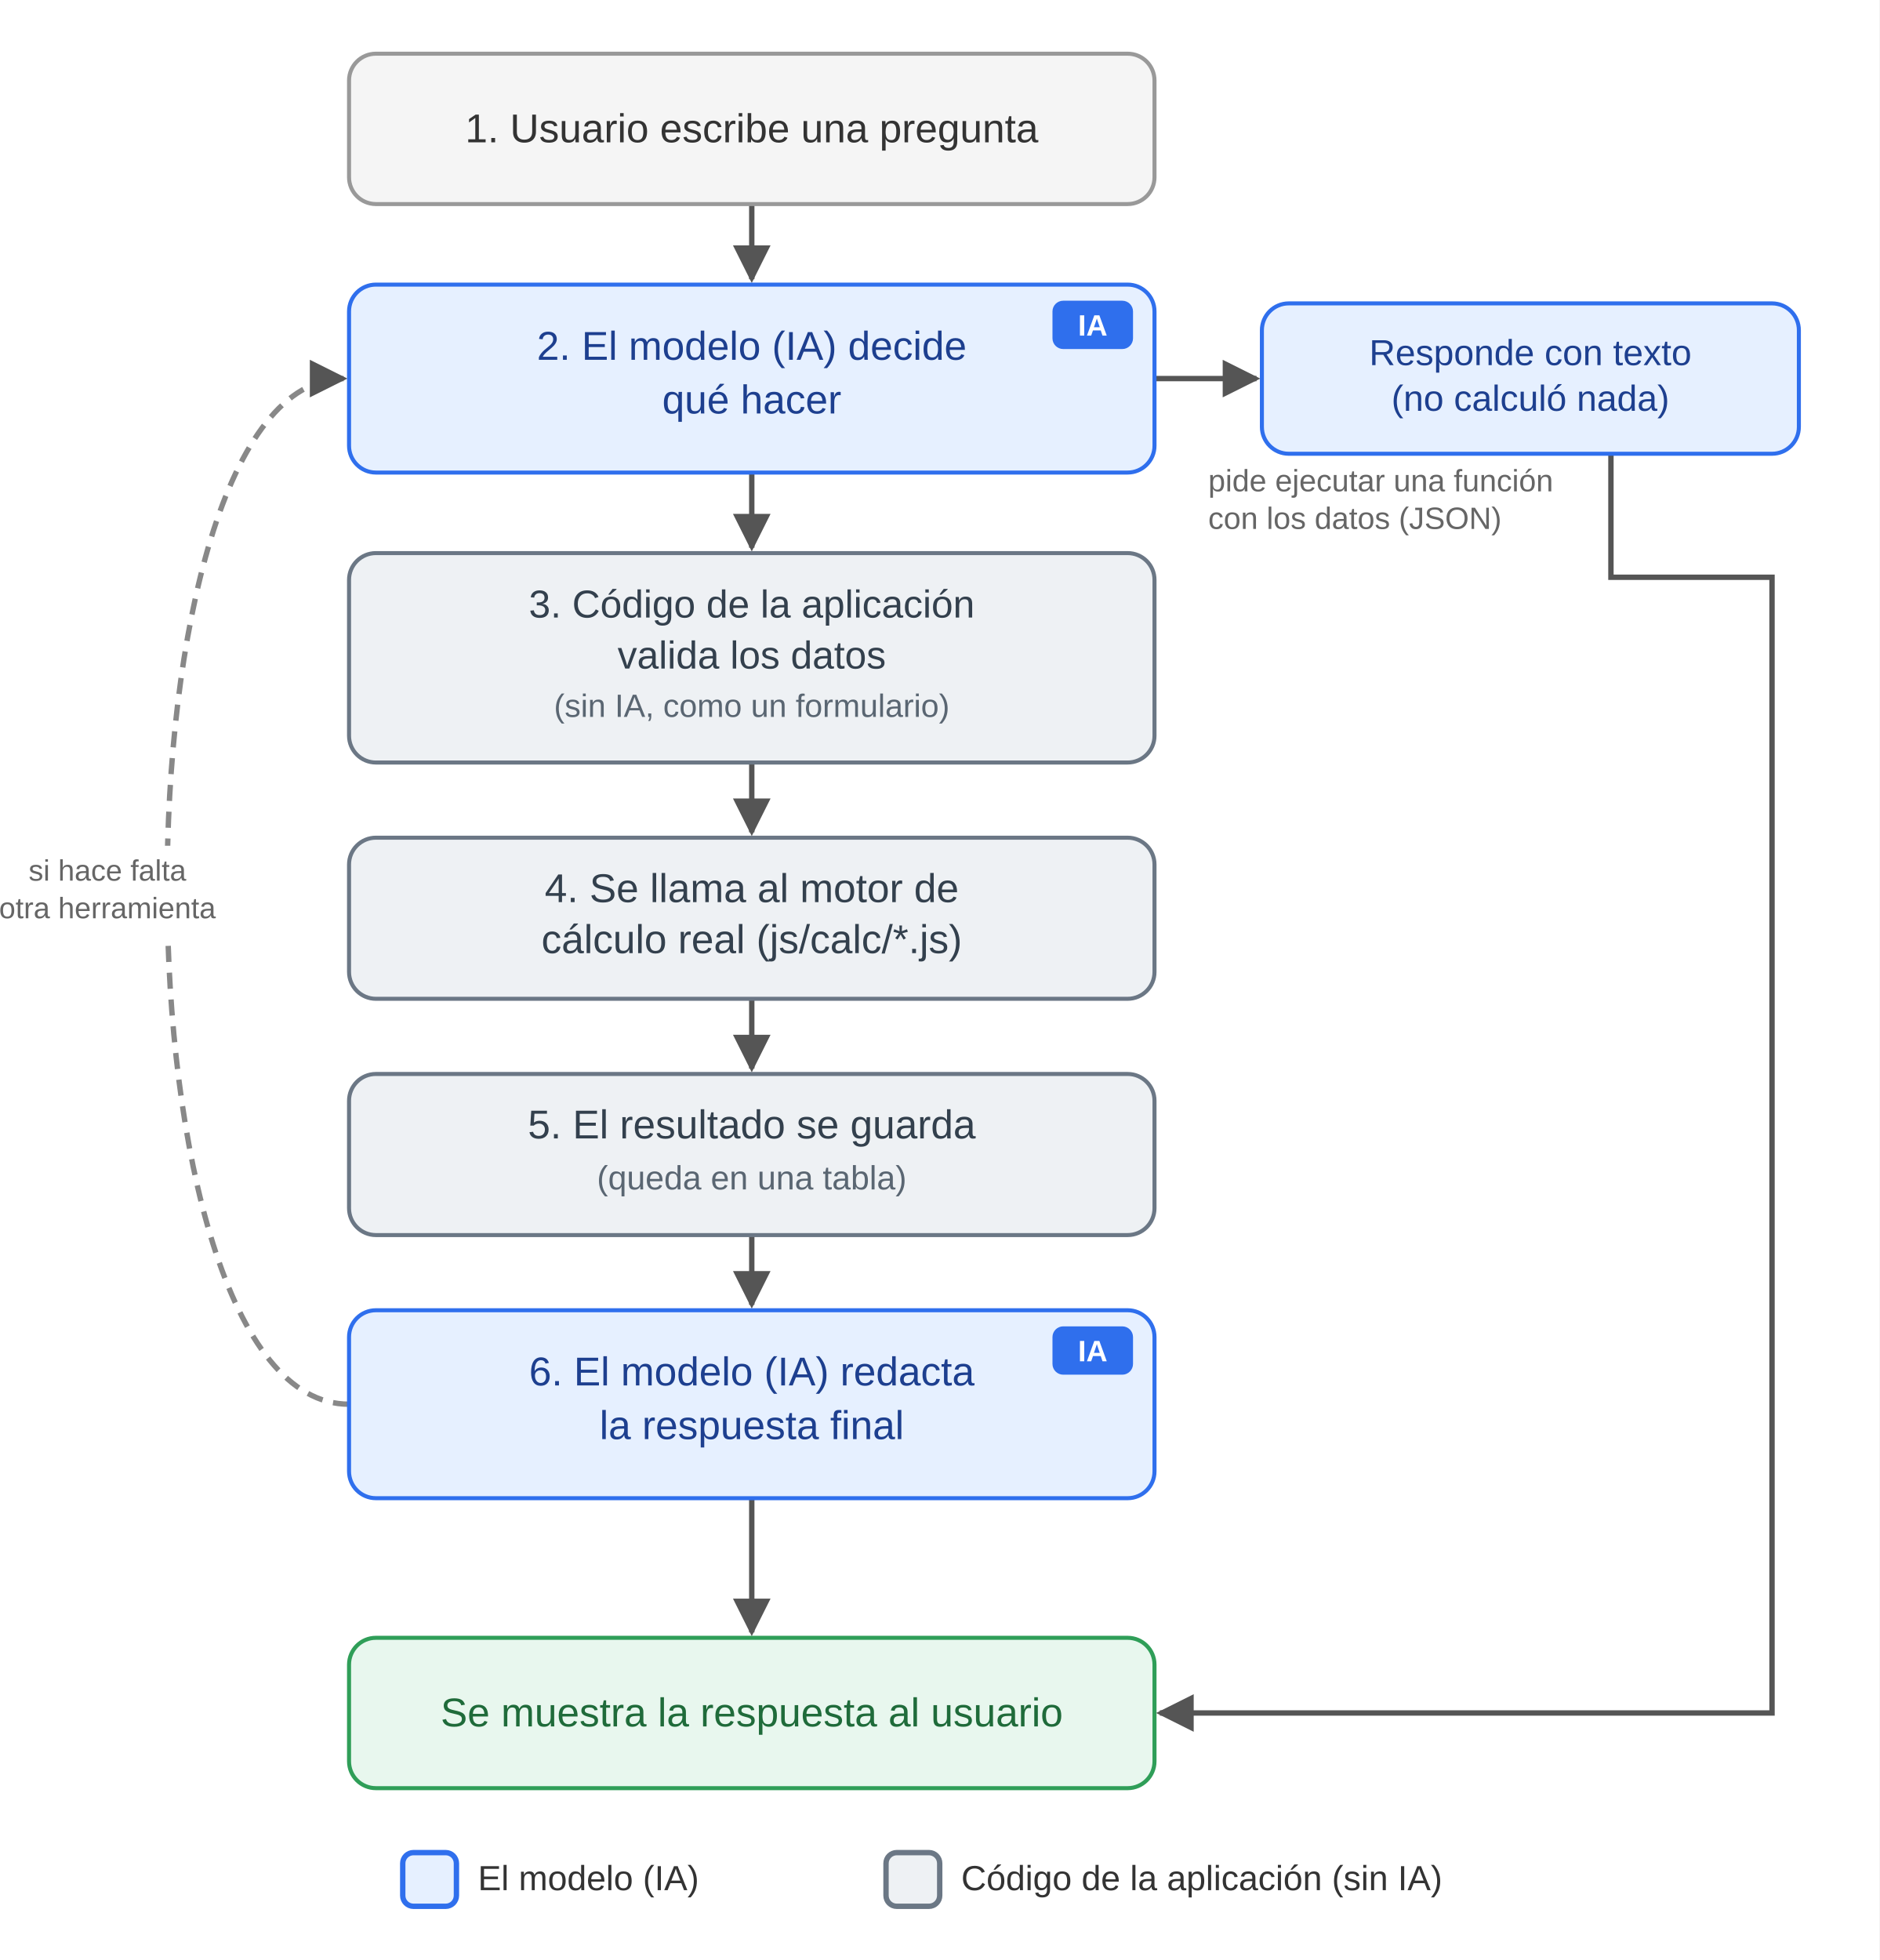
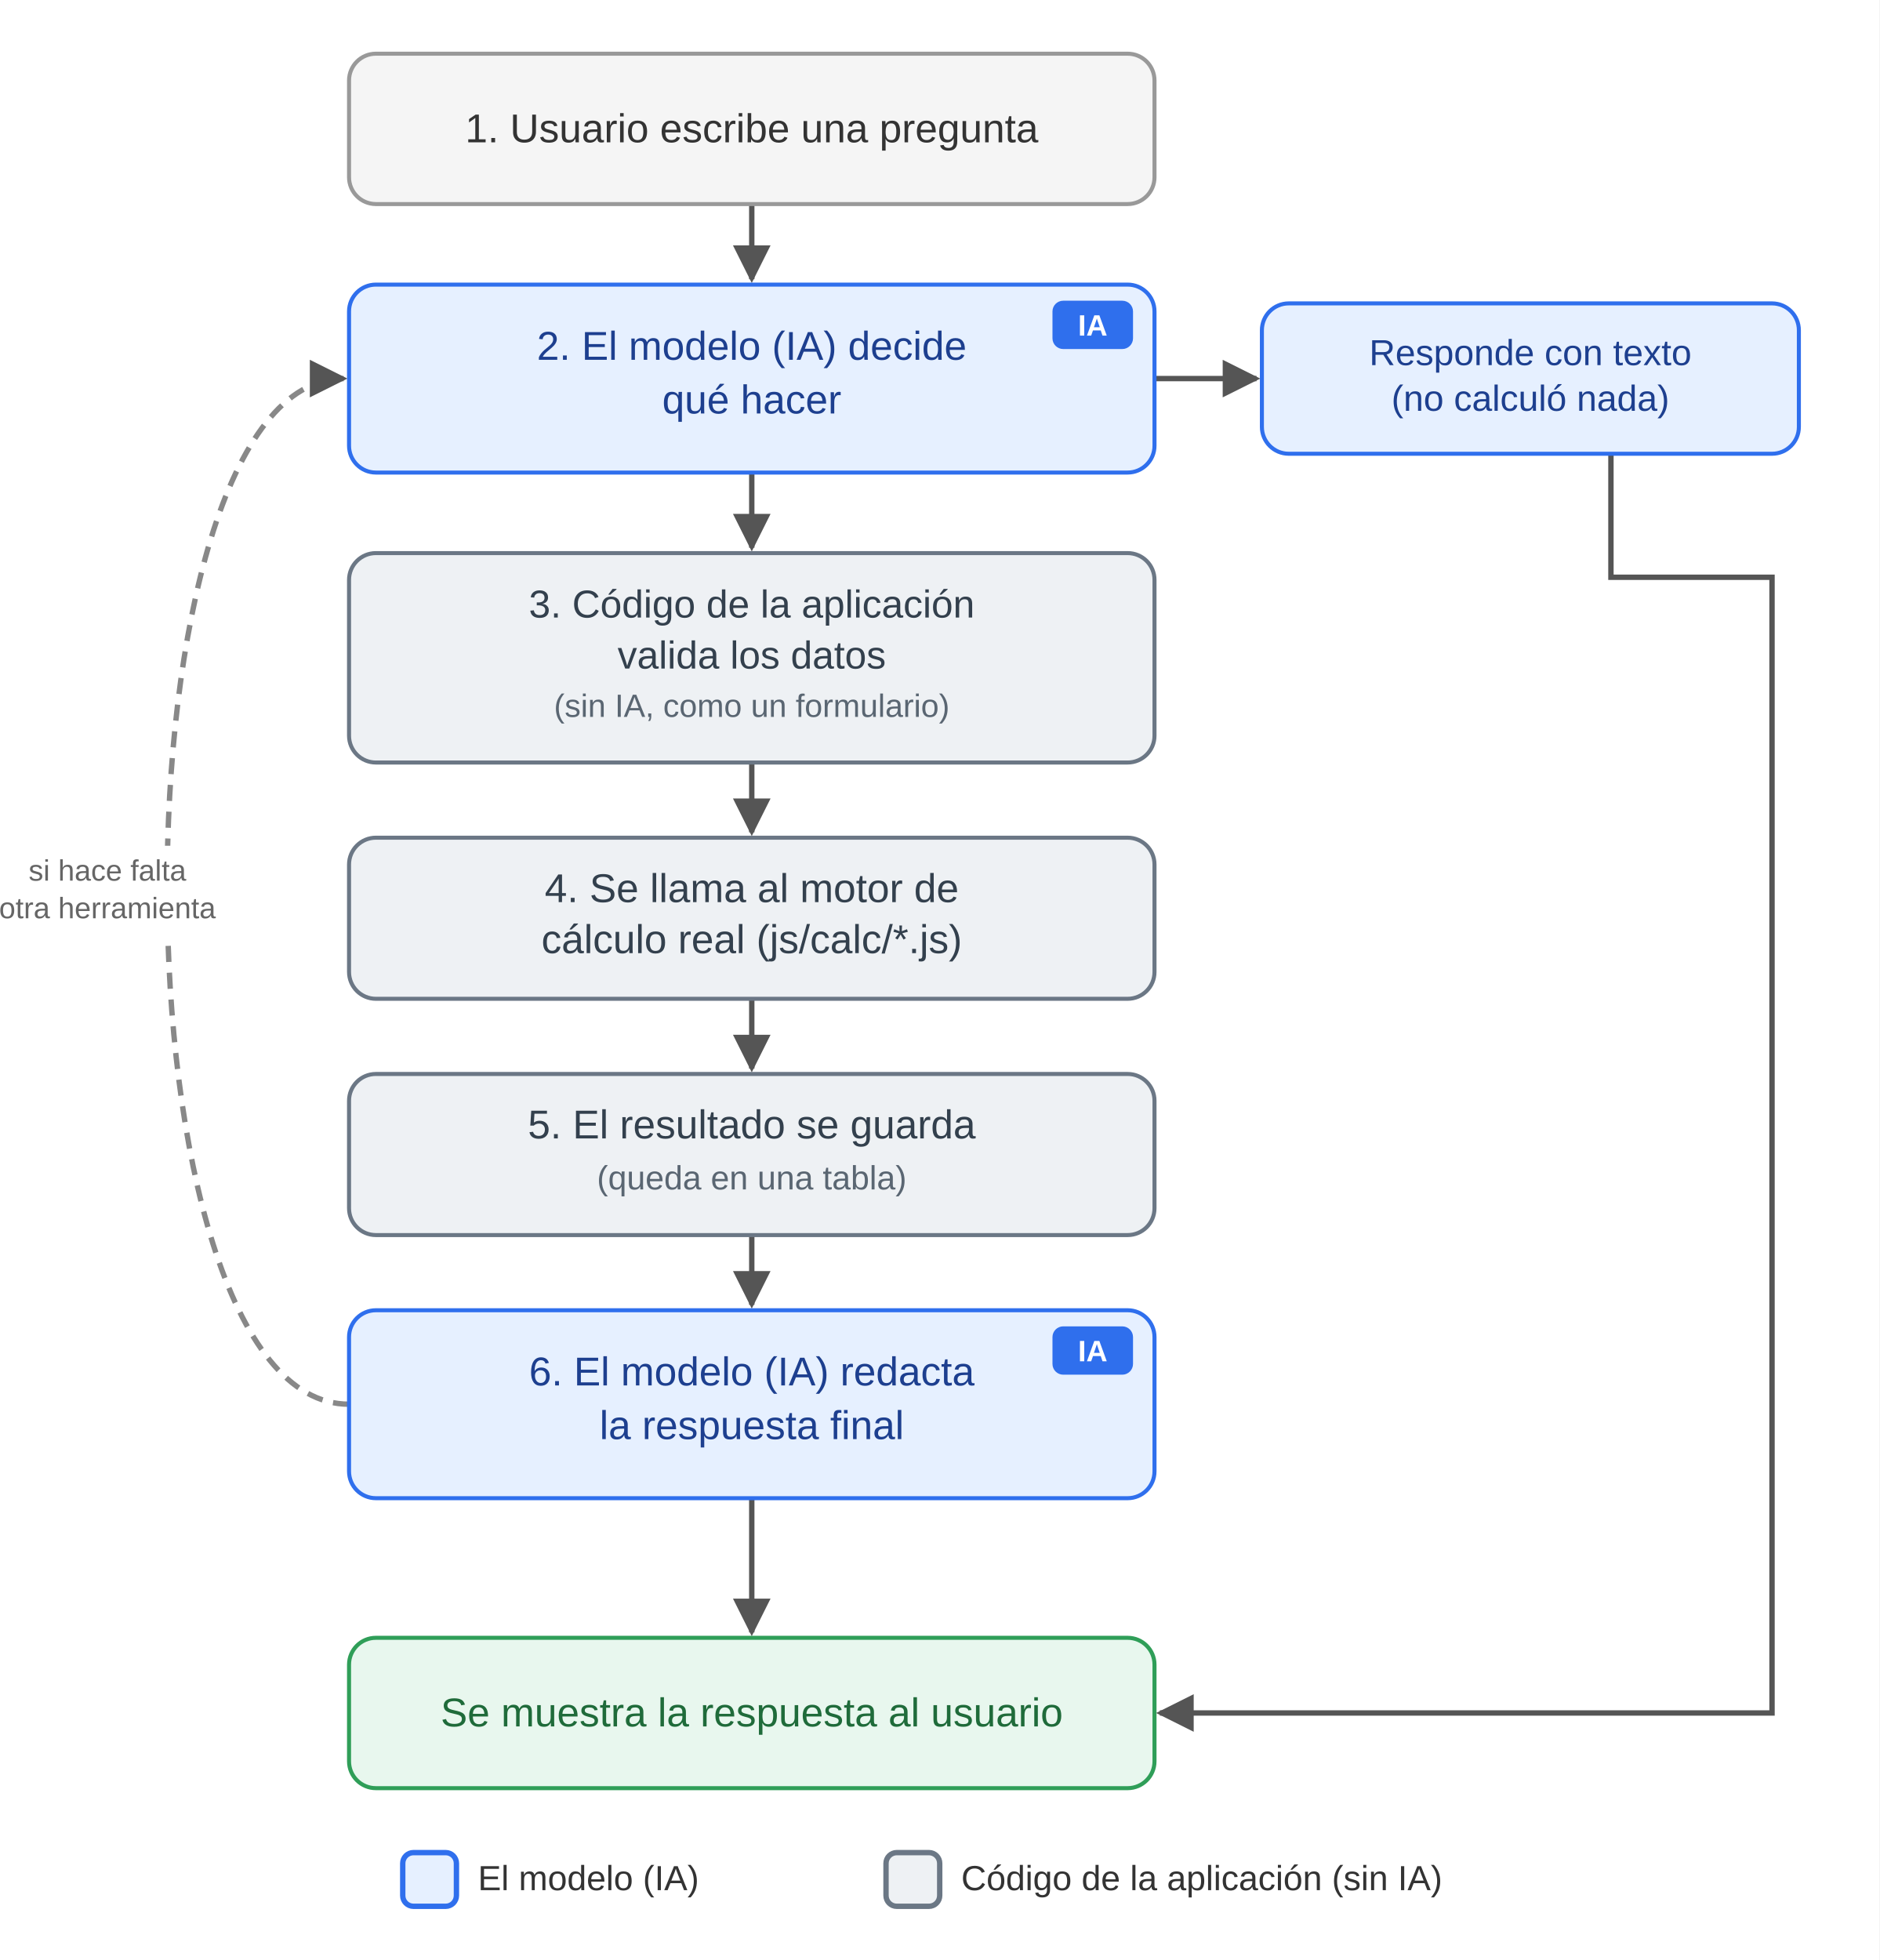
<svg xmlns="http://www.w3.org/2000/svg" viewBox="0 0 700 730" font-family="system-ui, -apple-system, Segoe UI, Arial, sans-serif">
  <defs>
    <marker id="arrow" viewBox="0 0 10 10" refX="9" refY="5" markerWidth="7" markerHeight="7" orient="auto-start-reverse">
      <path d="M0,0 L10,5 L0,10 z" fill="#555555" />
    </marker>
  </defs>
  <rect x="0" y="0" width="700" height="730" fill="#ffffff" />
  <line x1="280" y1="76" x2="280" y2="104" stroke="#555555" stroke-width="2" marker-end="url(#arrow)" />
  <line x1="430" y1="141" x2="468" y2="141" stroke="#555555" stroke-width="2" marker-end="url(#arrow)" />
  <line x1="280" y1="176" x2="280" y2="204" stroke="#555555" stroke-width="2" marker-end="url(#arrow)" />
-   <text x="450" y="183" font-size="11.5" fill="#666666">pide ejecutar una función</text>
-   <text x="450" y="197" font-size="11.5" fill="#666666">con los datos (JSON)</text>
  <line x1="280" y1="284" x2="280" y2="310" stroke="#555555" stroke-width="2" marker-end="url(#arrow)" />
  <line x1="280" y1="372" x2="280" y2="398" stroke="#555555" stroke-width="2" marker-end="url(#arrow)" />
  <line x1="280" y1="460" x2="280" y2="486" stroke="#555555" stroke-width="2" marker-end="url(#arrow)" />
  <line x1="280" y1="558" x2="280" y2="608" stroke="#555555" stroke-width="2" marker-end="url(#arrow)" />
  <polyline points="600,169 600,215 660,215 660,638 432,638" fill="none" stroke="#555555" stroke-width="2" marker-end="url(#arrow)" />
  <path d="M130,523 C40,523 40,141 128,141" fill="none" stroke="#888888" stroke-width="2" stroke-dasharray="6 4" marker-end="url(#arrow)" />
  <rect x="4" y="315" width="72" height="34" fill="#ffffff" />
  <text x="40" y="328" text-anchor="middle" font-size="11" fill="#666666">si hace falta</text>
  <text x="40" y="342" text-anchor="middle" font-size="11" fill="#666666">otra herramienta</text>
  <rect x="130" y="20" width="300" height="56" rx="10" fill="#f5f5f5" stroke="#999999" stroke-width="1.5" />
  <text x="280" y="53" text-anchor="middle" font-size="15" fill="#333333">1. Usuario escribe una pregunta</text>
  <rect x="130" y="106" width="300" height="70" rx="10" fill="#e6f0ff" stroke="#2f6fed" stroke-width="1.5" />
  <text x="280" y="134" text-anchor="middle" font-size="15" fill="#1d3f8f">2. El modelo (IA) decide</text>
  <text x="280" y="154" text-anchor="middle" font-size="15" fill="#1d3f8f">qué hacer</text>
  <rect x="392" y="112" width="30" height="18" rx="4" fill="#2f6fed" />
  <text x="407" y="125" text-anchor="middle" font-size="11" fill="#ffffff" font-weight="bold">IA</text>
  <rect x="470" y="113" width="200" height="56" rx="10" fill="#e6f0ff" stroke="#2f6fed" stroke-width="1.5" />
  <text x="570" y="136" text-anchor="middle" font-size="13.5" fill="#1d3f8f">Responde con texto</text>
  <text x="570" y="153" text-anchor="middle" font-size="13.5" fill="#1d3f8f">(no calculó nada)</text>
  <rect x="130" y="206" width="300" height="78" rx="10" fill="#eef1f4" stroke="#6b7785" stroke-width="1.5" />
  <text x="280" y="230" text-anchor="middle" font-size="14.5" fill="#33404d">3. Código de la aplicación</text>
  <text x="280" y="249" text-anchor="middle" font-size="14.5" fill="#33404d">valida los datos</text>
  <text x="280" y="267" text-anchor="middle" font-size="12" fill="#5a6672">(sin IA, como un formulario)</text>
  <rect x="130" y="312" width="300" height="60" rx="10" fill="#eef1f4" stroke="#6b7785" stroke-width="1.5" />
  <text x="280" y="336" text-anchor="middle" font-size="15" fill="#33404d">4. Se llama al motor de</text>
  <text x="280" y="355" text-anchor="middle" font-size="15" fill="#33404d">cálculo real (js/calc/*.js)</text>
  <rect x="130" y="400" width="300" height="60" rx="10" fill="#eef1f4" stroke="#6b7785" stroke-width="1.5" />
  <text x="280" y="424" text-anchor="middle" font-size="15" fill="#33404d">5. El resultado se guarda</text>
  <text x="280" y="443" text-anchor="middle" font-size="12.5" fill="#5a6672">(queda en una tabla)</text>
  <rect x="130" y="488" width="300" height="70" rx="10" fill="#e6f0ff" stroke="#2f6fed" stroke-width="1.5" />
  <text x="280" y="516" text-anchor="middle" font-size="15" fill="#1d3f8f">6. El modelo (IA) redacta</text>
  <text x="280" y="536" text-anchor="middle" font-size="15" fill="#1d3f8f">la respuesta final</text>
  <rect x="392" y="494" width="30" height="18" rx="4" fill="#2f6fed" />
  <text x="407" y="507" text-anchor="middle" font-size="11" fill="#ffffff" font-weight="bold">IA</text>
  <rect x="130" y="610" width="300" height="56" rx="10" fill="#e8f7ee" stroke="#2f9e58" stroke-width="1.5" />
  <text x="280" y="643" text-anchor="middle" font-size="15" fill="#1f6b3a">Se muestra la respuesta al usuario</text>
  <rect x="150" y="690" width="20" height="20" rx="4" fill="#e6f0ff" stroke="#2f6fed" stroke-width="2" />
  <text x="178" y="704" font-size="13" fill="#333333">El modelo (IA)</text>
  <rect x="330" y="690" width="20" height="20" rx="4" fill="#eef1f4" stroke="#6b7785" stroke-width="2" />
  <text x="358" y="704" font-size="13" fill="#333333">Código de la aplicación (sin IA)</text>
</svg>
